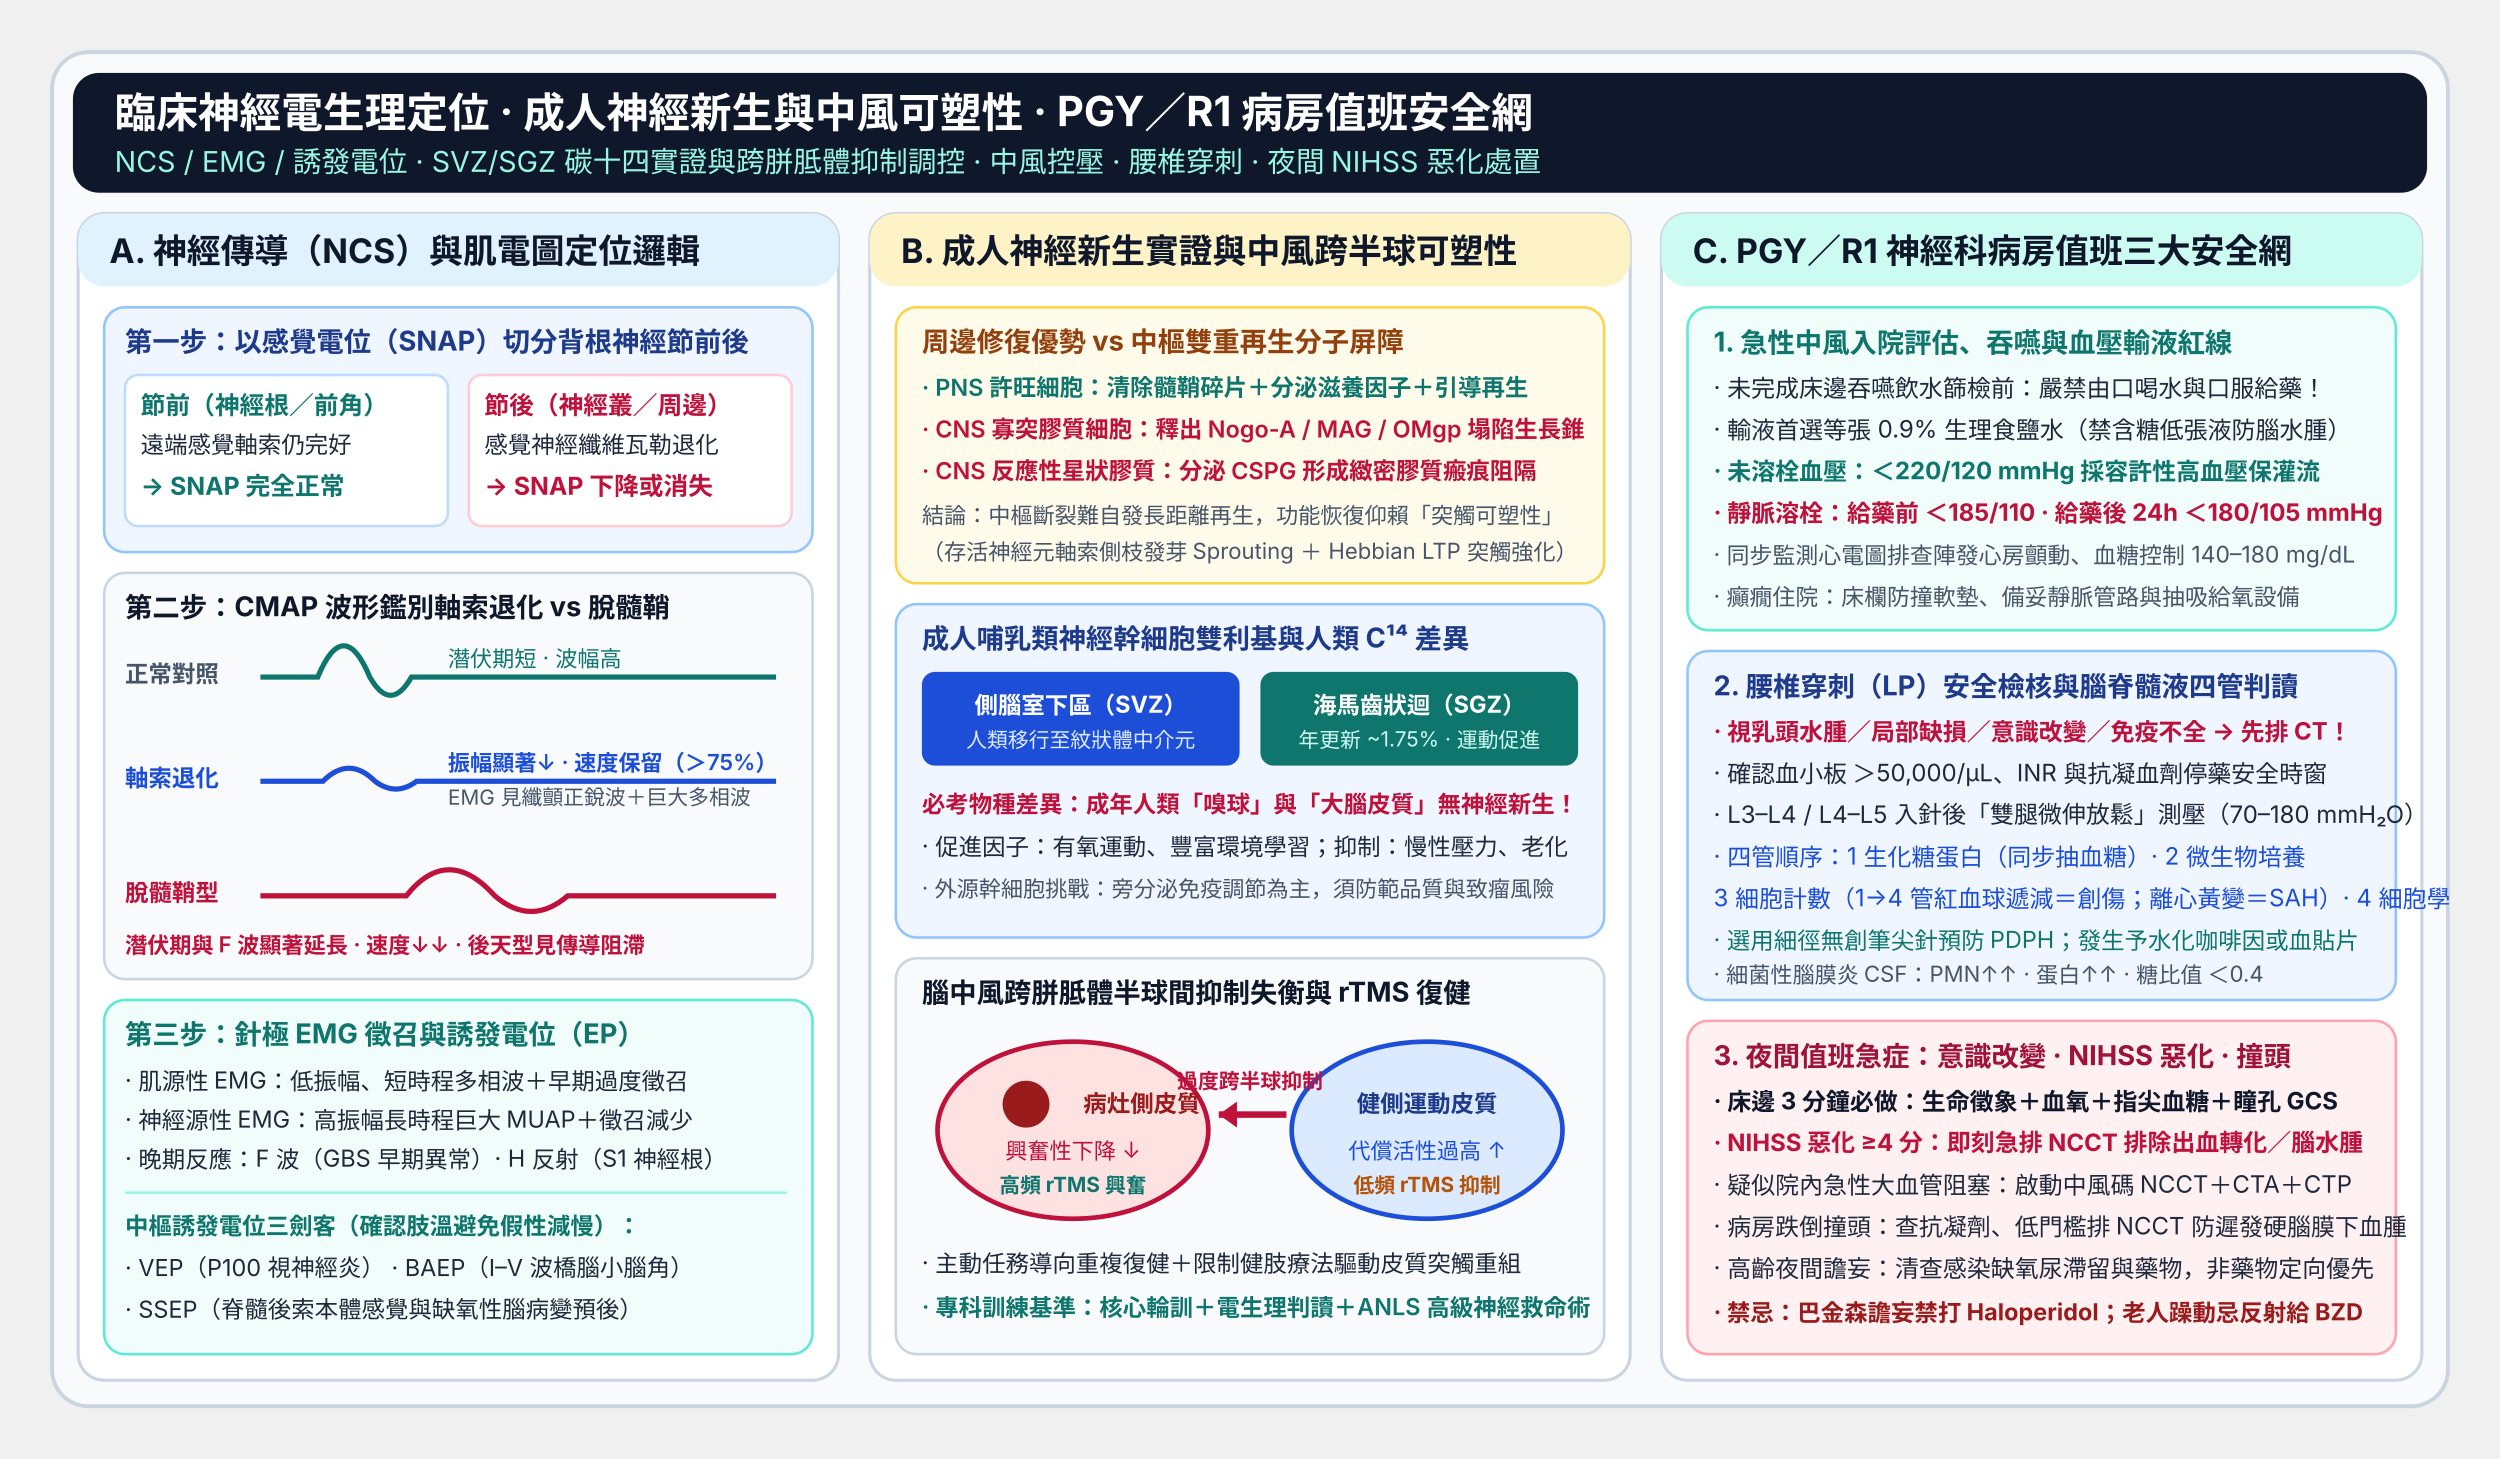
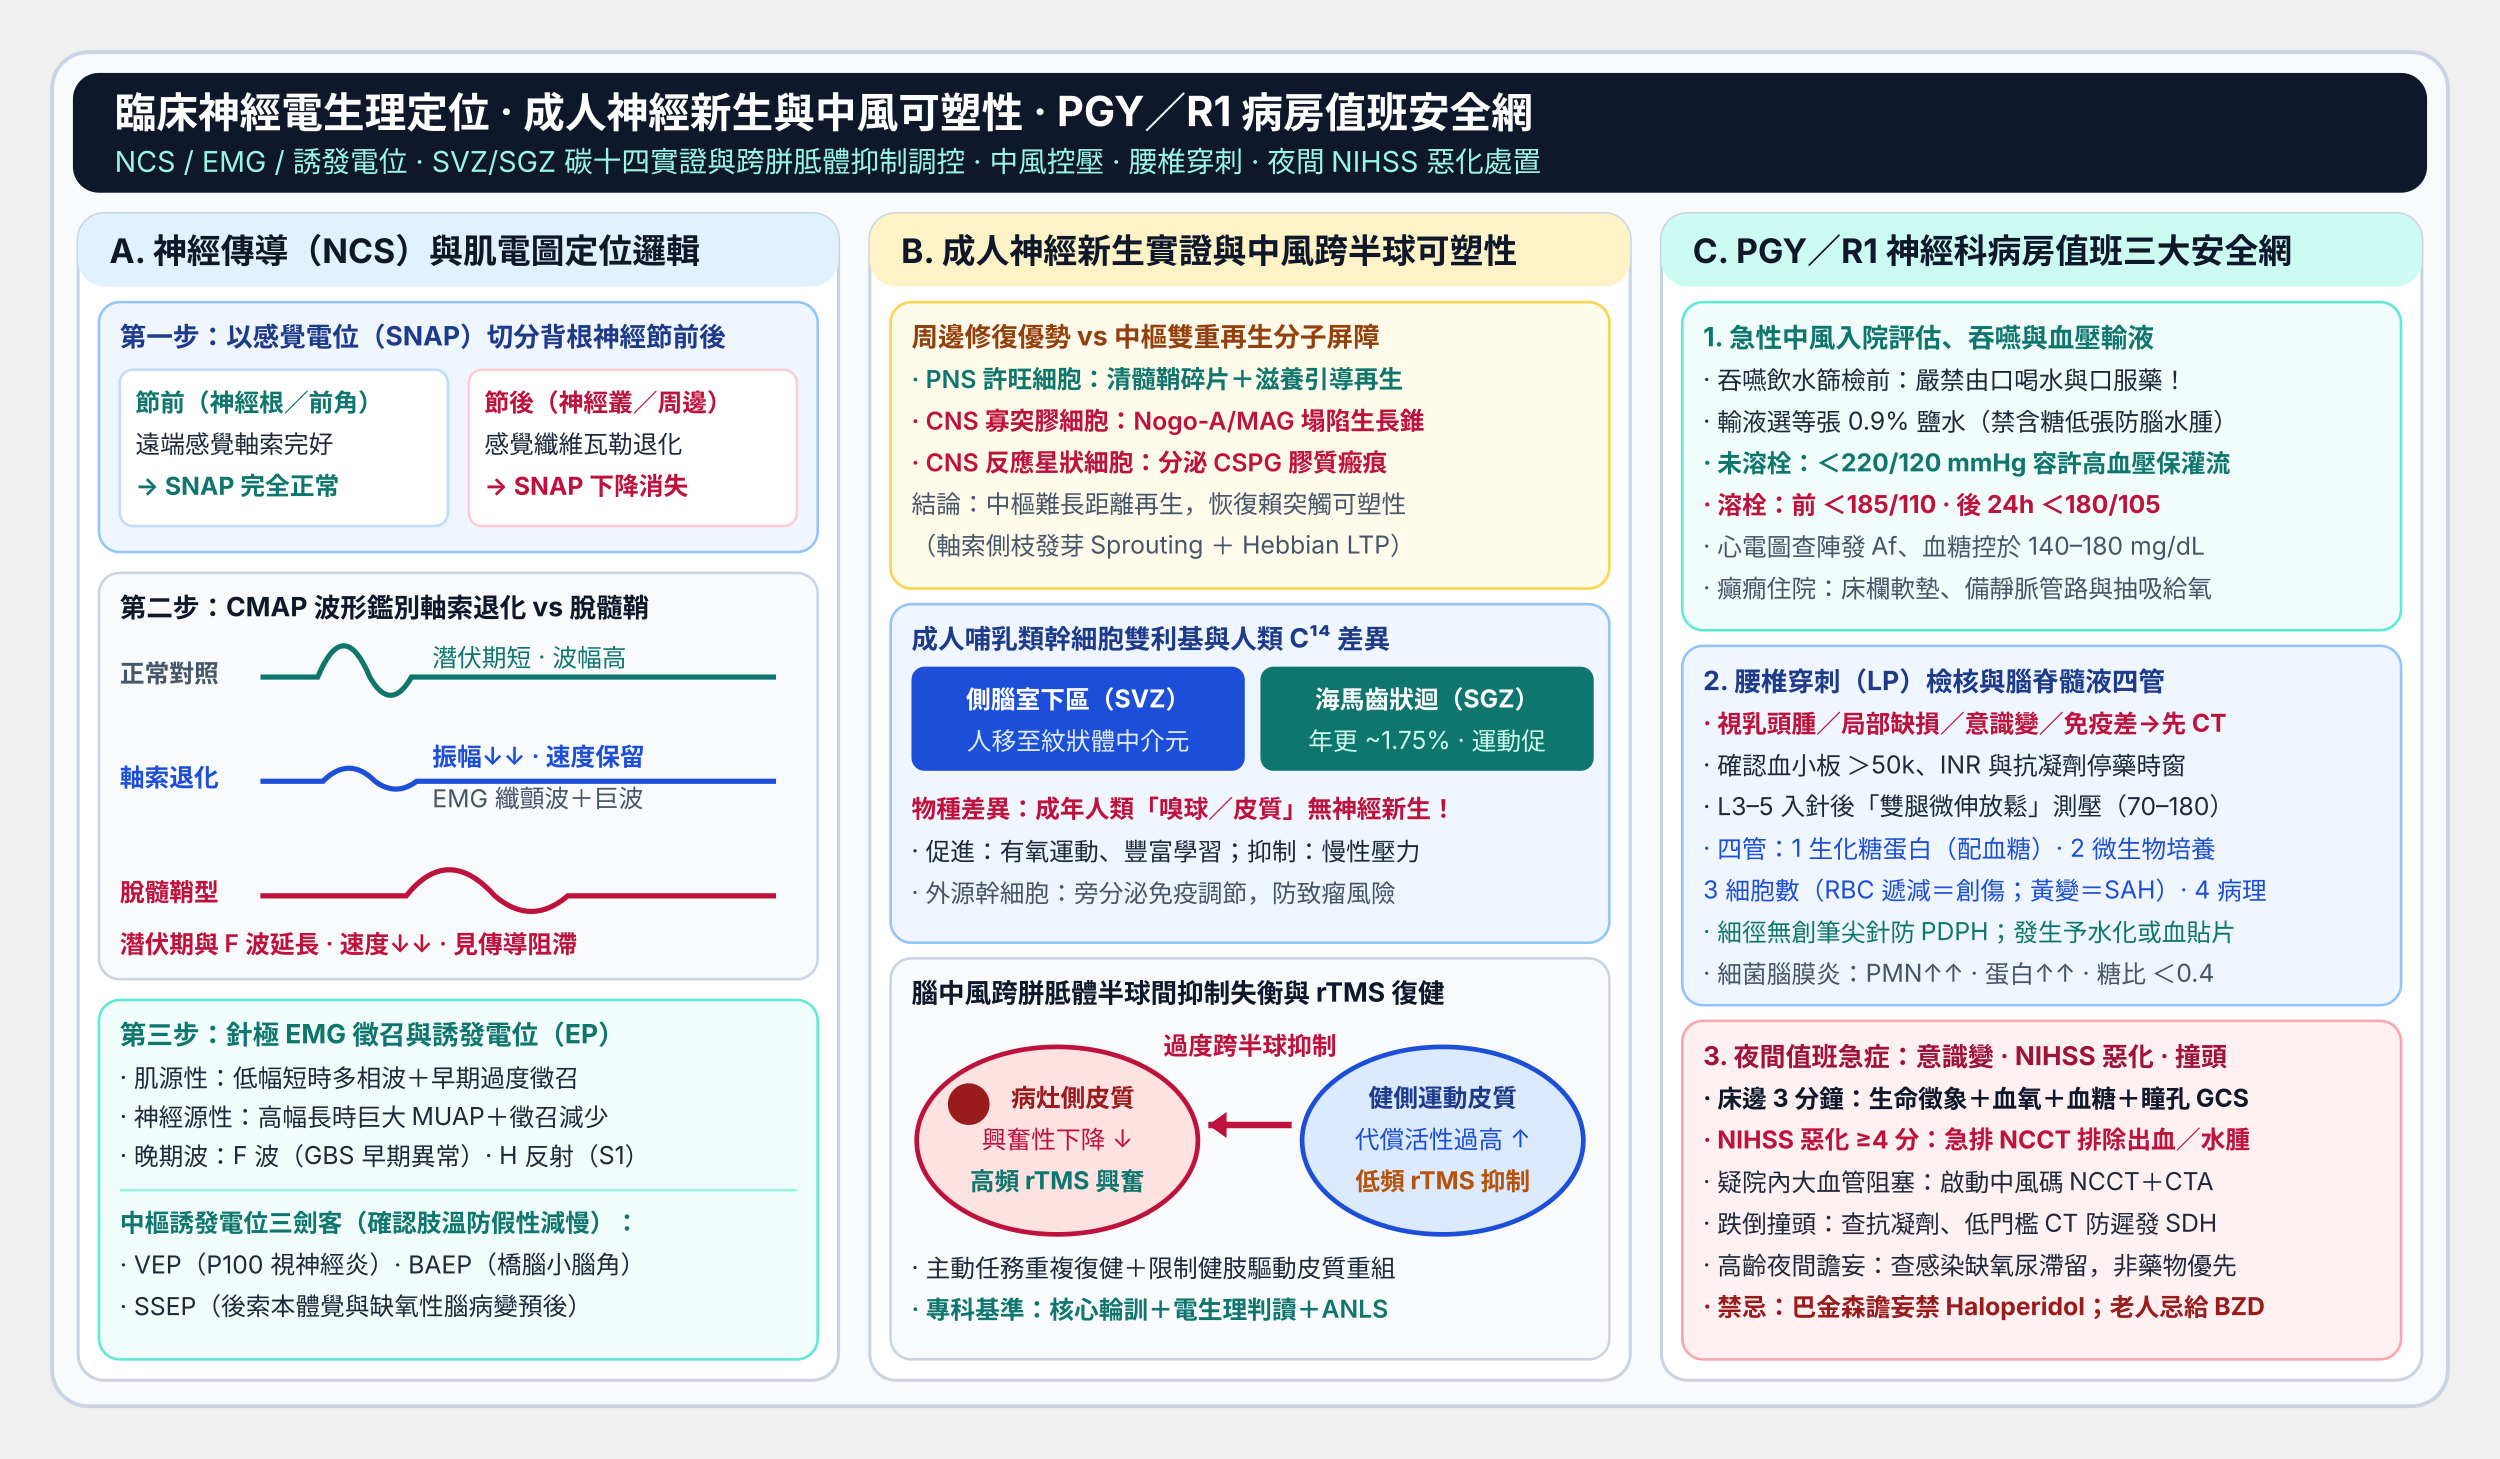
<svg xmlns="http://www.w3.org/2000/svg" viewBox="0 0 960 560" width="960" height="560" role="img" aria-labelledby="neuro-12-title neuro-12-desc" font-family="system-ui, -apple-system, 'Noto Sans TC', sans-serif">
  <rect x="20" y="20" width="920" height="520" rx="14" fill="#f8fafc" stroke="#cbd5e1" stroke-width="1.5" />
  <rect x="28" y="28" width="904" height="46" rx="10" fill="#0f172a" />
  <text x="44" y="49" font-size="16" font-weight="700" fill="#ffffff">臨床神經電生理定位 · 成人神經新生與中風可塑性 · PGY／R1 病房值班安全網</text>
  <text x="44" y="66" font-size="11" fill="#99f6e4">NCS / EMG / 誘發電位 · SVZ/SGZ 碳十四實證與跨胼胝體抑制調控 · 中風控壓 · 腰椎穿刺 · 夜間 NIHSS 惡化處置</text>
  <rect x="30" y="82" width="292" height="448" rx="10" fill="#ffffff" stroke="#cbd5e1" stroke-width="1.2" />
  <rect x="30" y="82" width="292" height="28" rx="10" fill="#e0f2fe" />
  <text x="42" y="101" font-size="13" font-weight="700" fill="#0f172a">A. 神經傳導（NCS）與肌電圖定位邏輯</text>
-   <rect x="40" y="118" width="272" height="94" rx="8" fill="#eff6ff" stroke="#93c5fd" />
-   <text x="48" y="135" font-size="10.5" font-weight="700" fill="#1e3a8a">第一步：以感覺電位（SNAP）切分背根神經節前後</text>
-   <rect x="48" y="144" width="124" height="58" rx="5" fill="#ffffff" stroke="#bfdbfe" />
-   <text x="54" y="159" font-size="9.5" font-weight="700" fill="#0f766e">節前（神經根／前角）</text>
-   <text x="54" y="174" font-size="9" fill="#1e293b">遠端感覺軸索仍完好</text>
-   <text x="54" y="190" font-size="9.5" font-weight="700" fill="#0f766e">→ SNAP 完全正常</text>
-   <rect x="180" y="144" width="124" height="58" rx="5" fill="#ffffff" stroke="#fecdd3" />
-   <text x="186" y="159" font-size="9.5" font-weight="700" fill="#be123c">節後（神經叢／周邊）</text>
-   <text x="186" y="174" font-size="9" fill="#1e293b">感覺神經纖維瓦勒退化</text>
-   <text x="186" y="190" font-size="9.5" font-weight="700" fill="#be123c">→ SNAP 下降或消失</text>
-   <rect x="40" y="220" width="272" height="156" rx="8" fill="#f8fafc" stroke="#cbd5e1" />
-   <text x="48" y="237" font-size="10.5" font-weight="700" fill="#0f172a">第二步：CMAP 波形鑑別軸索退化 vs 脫髓鞘</text>
-   <text x="48" y="262" font-size="9" font-weight="700" fill="#475569">正常對照</text>
+   <rect x="38" y="116" width="276" height="96" rx="8" fill="#eff6ff" stroke="#93c5fd" />
+   <text x="46" y="133" font-size="10.2" font-weight="700" fill="#1e3a8a">第一步：以感覺電位（SNAP）切分背根神經節前後</text>
+   <rect x="46" y="142" width="126" height="60" rx="5" fill="#ffffff" stroke="#bfdbfe" />
+   <text x="52" y="158" font-size="9.5" font-weight="700" fill="#0f766e">節前（神經根／前角）</text>
+   <text x="52" y="174" font-size="9.5" fill="#1e293b">遠端感覺軸索完好</text>
+   <text x="52" y="190" font-size="9.5" font-weight="700" fill="#0f766e">→ SNAP 完全正常</text>
+   <rect x="180" y="142" width="126" height="60" rx="5" fill="#ffffff" stroke="#fecdd3" />
+   <text x="186" y="158" font-size="9.5" font-weight="700" fill="#be123c">節後（神經叢／周邊）</text>
+   <text x="186" y="174" font-size="9.5" fill="#1e293b">感覺纖維瓦勒退化</text>
+   <text x="186" y="190" font-size="9.5" font-weight="700" fill="#be123c">→ SNAP 下降消失</text>
+   <rect x="38" y="220" width="276" height="156" rx="8" fill="#f8fafc" stroke="#cbd5e1" />
+   <text x="46" y="237" font-size="10.2" font-weight="700" fill="#0f172a">第二步：CMAP 波形鑑別軸索退化 vs 脫髓鞘</text>
+   <text x="46" y="262" font-size="9.5" font-weight="700" fill="#475569">正常對照</text>
  <path d="M100,260 L122,260 Q132,236 142,260 Q150,274 158,260 L298,260" fill="none" stroke="#0f766e" stroke-width="2" />
-   <text x="172" y="256" font-size="8.5" fill="#0f766e">潛伏期短 · 波幅高</text>
-   <text x="48" y="302" font-size="9" font-weight="700" fill="#1d4ed8">軸索退化</text>
+   <text x="166" y="256" font-size="9.5" fill="#0f766e">潛伏期短 · 波幅高</text>
+   <text x="46" y="302" font-size="9.5" font-weight="700" fill="#1d4ed8">軸索退化</text>
  <path d="M100,300 L124,300 Q134,290 144,300 Q152,306 160,300 L298,300" fill="none" stroke="#1d4ed8" stroke-width="2" />
-   <text x="172" y="296" font-size="8.5" font-weight="600" fill="#1d4ed8">振幅顯著↓ · 速度保留（＞75%）</text>
-   <text x="172" y="309" font-size="8" fill="#475569">EMG 見纖顫正銳波＋巨大多相波</text>
-   <text x="48" y="346" font-size="9" font-weight="700" fill="#be123c">脫髓鞘型</text>
+   <text x="166" y="294" font-size="9.5" font-weight="600" fill="#1d4ed8">振幅↓↓ · 速度保留</text>
+   <text x="166" y="310" font-size="9.5" fill="#475569">EMG 纖顫波＋巨波</text>
+   <text x="46" y="346" font-size="9.5" font-weight="700" fill="#be123c">脫髓鞘型</text>
  <path d="M100,344 L156,344 Q172,324 190,344 Q204,356 218,344 L298,344" fill="none" stroke="#be123c" stroke-width="2" />
-   <text x="48" y="366" font-size="8.5" font-weight="600" fill="#be123c">潛伏期與 F 波顯著延長 · 速度↓↓ · 後天型見傳導阻滯</text>
-   <rect x="40" y="384" width="272" height="136" rx="8" fill="#f0fdfa" stroke="#5eead4" />
-   <text x="48" y="401" font-size="10.5" font-weight="700" fill="#0f766e">第三步：針極 EMG 徵召與誘發電位（EP）</text>
-   <text x="48" y="418" font-size="9" fill="#1e293b">· 肌源性 EMG：低振幅、短時程多相波＋早期過度徵召</text>
-   <text x="48" y="433" font-size="9" fill="#1e293b">· 神經源性 EMG：高振幅長時程巨大 MUAP＋徵召減少</text>
-   <text x="48" y="448" font-size="9" fill="#1e293b">· 晚期反應：F 波（GBS 早期異常）· H 反射（S1 神經根）</text>
-   <line x1="48" y1="458" x2="302" y2="458" stroke="#99f6e4" />
-   <text x="48" y="474" font-size="9" font-weight="700" fill="#0f766e">中樞誘發電位三劍客（確認肢溫避免假性減慢）：</text>
-   <text x="48" y="490" font-size="9" fill="#1e293b">· VEP（P100 視神經炎） · BAEP（I–V 波橋腦小腦角）</text>
-   <text x="48" y="506" font-size="9" fill="#1e293b">· SSEP（脊髓後索本體感覺與缺氧性腦病變預後）</text>
+   <text x="46" y="366" font-size="9.5" font-weight="600" fill="#be123c">潛伏期與 F 波延長 · 速度↓↓ · 見傳導阻滯</text>
+   <rect x="38" y="384" width="276" height="138" rx="8" fill="#f0fdfa" stroke="#5eead4" />
+   <text x="46" y="401" font-size="10.2" font-weight="700" fill="#0f766e">第三步：針極 EMG 徵召與誘發電位（EP）</text>
+   <text x="46" y="417" font-size="9.5" fill="#1e293b">· 肌源性：低幅短時多相波＋早期過度徵召</text>
+   <text x="46" y="432" font-size="9.5" fill="#1e293b">· 神經源性：高幅長時巨大 MUAP＋徵召減少</text>
+   <text x="46" y="447" font-size="9.5" fill="#1e293b">· 晚期波：F 波（GBS 早期異常）· H 反射（S1）</text>
+   <line x1="46" y1="457" x2="306" y2="457" stroke="#99f6e4" />
+   <text x="46" y="473" font-size="9.5" font-weight="700" fill="#0f766e">中樞誘發電位三劍客（確認肢溫防假性減慢）：</text>
+   <text x="46" y="489" font-size="9.5" fill="#1e293b">· VEP（P100 視神經炎）· BAEP（橋腦小腦角）</text>
+   <text x="46" y="505" font-size="9.5" fill="#1e293b">· SSEP（後索本體覺與缺氧性腦病變預後）</text>
  <rect x="334" y="82" width="292" height="448" rx="10" fill="#ffffff" stroke="#cbd5e1" stroke-width="1.2" />
  <rect x="334" y="82" width="292" height="28" rx="10" fill="#fef3c7" />
  <text x="346" y="101" font-size="13" font-weight="700" fill="#0f172a">B. 成人神經新生實證與中風跨半球可塑性</text>
-   <rect x="344" y="118" width="272" height="106" rx="8" fill="#fffbeb" stroke="#fcd34d" />
-   <text x="354" y="135" font-size="10.5" font-weight="700" fill="#92400e">周邊修復優勢 vs 中樞雙重再生分子屏障</text>
-   <text x="354" y="152" font-size="9" fill="#0f766e" font-weight="600">· PNS 許旺細胞：清除髓鞘碎片＋分泌滋養因子＋引導再生</text>
-   <text x="354" y="168" font-size="9" fill="#be123c" font-weight="600">· CNS 寡突膠質細胞：釋出 Nogo-A / MAG / OMgp 塌陷生長錐</text>
-   <text x="354" y="184" font-size="9" fill="#be123c" font-weight="600">· CNS 反應性星狀膠質：分泌 CSPG 形成緻密膠質瘢痕阻隔</text>
-   <text x="354" y="201" font-size="8.5" fill="#475569">結論：中樞斷裂難自發長距離再生，功能恢復仰賴「突觸可塑性」</text>
-   <text x="354" y="215" font-size="8.5" fill="#475569">（存活神經元軸索側枝發芽 Sprouting ＋ Hebbian LTP 突觸強化）</text>
-   <rect x="344" y="232" width="272" height="128" rx="8" fill="#eff6ff" stroke="#93c5fd" />
-   <text x="354" y="249" font-size="10.5" font-weight="700" fill="#1e3a8a">成人哺乳類神經幹細胞雙利基與人類 C¹⁴ 差異</text>
-   <rect x="354" y="258" width="122" height="36" rx="5" fill="#1d4ed8" />
-   <text x="415" y="274" text-anchor="middle" font-size="9" font-weight="700" fill="#ffffff">側腦室下區（SVZ）</text>
-   <text x="415" y="287" text-anchor="middle" font-size="8" fill="#dbeafe">人類移行至紋狀體中介元</text>
-   <rect x="484" y="258" width="122" height="36" rx="5" fill="#0f766e" />
-   <text x="545" y="274" text-anchor="middle" font-size="9" font-weight="700" fill="#ffffff">海馬齒狀迴（SGZ）</text>
-   <text x="545" y="287" text-anchor="middle" font-size="8" fill="#ccfbf1">年更新 ~1.75% · 運動促進</text>
-   <text x="354" y="312" font-size="9" font-weight="700" fill="#be123c">必考物種差異：成年人類「嗅球」與「大腦皮質」無神經新生！</text>
-   <text x="354" y="328" font-size="9" fill="#1e293b">· 促進因子：有氧運動、豐富環境學習；抑制：慢性壓力、老化</text>
-   <text x="354" y="344" font-size="8.5" fill="#475569">· 外源幹細胞挑戰：旁分泌免疫調節為主，須防範品質與致瘤風險</text>
-   <rect x="344" y="368" width="272" height="152" rx="8" fill="#f8fafc" stroke="#cbd5e1" />
-   <text x="354" y="385" font-size="10.5" font-weight="700" fill="#0f172a">腦中風跨胼胝體半球間抑制失衡與 rTMS 復健</text>
-   <ellipse cx="412" cy="434" rx="52" ry="34" fill="#fee2e2" stroke="#be123c" stroke-width="1.8" />
-   <circle cx="394" cy="424" r="9" fill="#991b1b" />
-   <text x="416" y="427" font-size="9" font-weight="700" fill="#991b1b">病灶側皮質</text>
-   <text x="412" y="445" text-anchor="middle" font-size="8.5" fill="#be123c">興奮性下降 ↓</text>
-   <text x="412" y="458" text-anchor="middle" font-size="8" font-weight="700" fill="#0f766e">高頻 rTMS 興奮</text>
-   <ellipse cx="548" cy="434" rx="52" ry="34" fill="#dbeafe" stroke="#1d4ed8" stroke-width="1.8" />
-   <text x="548" y="427" text-anchor="middle" font-size="9" font-weight="700" fill="#1e3a8a">健側運動皮質</text>
-   <text x="548" y="445" text-anchor="middle" font-size="8.5" fill="#1d4ed8">代償活性過高 ↑</text>
-   <text x="548" y="458" text-anchor="middle" font-size="8" font-weight="700" fill="#b45309">低頻 rTMS 抑制</text>
-   <path d="M494,428 L468,428" stroke="#be123c" stroke-width="2.5" />
-   <polygon points="468,428 475,423 475,433" fill="#be123c" />
-   <text x="480" y="418" text-anchor="middle" font-size="8" font-weight="700" fill="#be123c">過度跨半球抑制</text>
-   <text x="354" y="488" font-size="9" fill="#1e293b">· 主動任務導向重複復健＋限制健肢療法驅動皮質突觸重組</text>
-   <text x="354" y="505" font-size="9" fill="#0f766e" font-weight="600">· 專科訓練基準：核心輪訓＋電生理判讀＋ANLS 高級神經救命術</text>
+   <rect x="342" y="116" width="276" height="110" rx="8" fill="#fffbeb" stroke="#fcd34d" />
+   <text x="350" y="133" font-size="10.2" font-weight="700" fill="#92400e">周邊修復優勢 vs 中樞雙重再生分子屏障</text>
+   <text x="350" y="149" font-size="9.5" fill="#0f766e" font-weight="600">· PNS 許旺細胞：清髓鞘碎片＋滋養引導再生</text>
+   <text x="350" y="165" font-size="9.5" fill="#be123c" font-weight="600">· CNS 寡突膠細胞：Nogo-A/MAG 塌陷生長錐</text>
+   <text x="350" y="181" font-size="9.5" fill="#be123c" font-weight="600">· CNS 反應星狀細胞：分泌 CSPG 膠質瘢痕</text>
+   <text x="350" y="197" font-size="9.5" fill="#475569">結論：中樞難長距離再生，恢復賴突觸可塑性</text>
+   <text x="350" y="213" font-size="9.5" fill="#475569">（軸索側枝發芽 Sprouting ＋ Hebbian LTP）</text>
+   <rect x="342" y="232" width="276" height="130" rx="8" fill="#eff6ff" stroke="#93c5fd" />
+   <text x="350" y="249" font-size="10.2" font-weight="700" fill="#1e3a8a">成人哺乳類幹細胞雙利基與人類 C¹⁴ 差異</text>
+   <rect x="350" y="256" width="128" height="40" rx="5" fill="#1d4ed8" />
+   <text x="414" y="272" text-anchor="middle" font-size="9.5" font-weight="700" fill="#ffffff">側腦室下區（SVZ）</text>
+   <text x="414" y="288" text-anchor="middle" font-size="9.5" fill="#dbeafe">人移至紋狀體中介元</text>
+   <rect x="484" y="256" width="128" height="40" rx="5" fill="#0f766e" />
+   <text x="548" y="272" text-anchor="middle" font-size="9.5" font-weight="700" fill="#ffffff">海馬齒狀迴（SGZ）</text>
+   <text x="548" y="288" text-anchor="middle" font-size="9.5" fill="#ccfbf1">年更 ~1.75% · 運動促</text>
+   <text x="350" y="314" font-size="9.5" font-weight="700" fill="#be123c">物種差異：成年人類「嗅球／皮質」無神經新生！</text>
+   <text x="350" y="330" font-size="9.5" fill="#1e293b">· 促進：有氧運動、豐富學習；抑制：慢性壓力</text>
+   <text x="350" y="346" font-size="9.5" fill="#475569">· 外源幹細胞：旁分泌免疫調節，防致瘤風險</text>
+   <rect x="342" y="368" width="276" height="154" rx="8" fill="#f8fafc" stroke="#cbd5e1" />
+   <text x="350" y="385" font-size="10.2" font-weight="700" fill="#0f172a">腦中風跨胼胝體半球間抑制失衡與 rTMS 復健</text>
+   <ellipse cx="406" cy="438" rx="54" ry="36" fill="#fee2e2" stroke="#be123c" stroke-width="1.8" />
+   <circle cx="372" cy="424" r="8" fill="#991b1b" />
+   <text x="412" y="425" text-anchor="middle" font-size="9.5" font-weight="700" fill="#991b1b">病灶側皮質</text>
+   <text x="406" y="441" text-anchor="middle" font-size="9.5" fill="#be123c">興奮性下降 ↓</text>
+   <text x="406" y="457" text-anchor="middle" font-size="9.5" font-weight="700" fill="#0f766e">高頻 rTMS 興奮</text>
+   <ellipse cx="554" cy="438" rx="54" ry="36" fill="#dbeafe" stroke="#1d4ed8" stroke-width="1.8" />
+   <text x="554" y="425" text-anchor="middle" font-size="9.5" font-weight="700" fill="#1e3a8a">健側運動皮質</text>
+   <text x="554" y="441" text-anchor="middle" font-size="9.5" fill="#1d4ed8">代償活性過高 ↑</text>
+   <text x="554" y="457" text-anchor="middle" font-size="9.5" font-weight="700" fill="#b45309">低頻 rTMS 抑制</text>
+   <path d="M496,432 L464,432" stroke="#be123c" stroke-width="2.5" />
+   <polygon points="464,432 471,427 471,437" fill="#be123c" />
+   <text x="480" y="405" text-anchor="middle" font-size="9.5" font-weight="700" fill="#be123c">過度跨半球抑制</text>
+   <text x="350" y="490" font-size="9.5" fill="#1e293b">· 主動任務重複復健＋限制健肢驅動皮質重組</text>
+   <text x="350" y="506" font-size="9.5" fill="#0f766e" font-weight="600">· 專科基準：核心輪訓＋電生理判讀＋ANLS</text>
  <rect x="638" y="82" width="292" height="448" rx="10" fill="#ffffff" stroke="#cbd5e1" stroke-width="1.2" />
  <rect x="638" y="82" width="292" height="28" rx="10" fill="#ccfbf1" />
  <text x="650" y="101" font-size="13" font-weight="700" fill="#0f172a">C. PGY／R1 神經科病房值班三大安全網</text>
-   <rect x="648" y="118" width="272" height="124" rx="8" fill="#f0fdfa" stroke="#5eead4" />
-   <text x="658" y="135" font-size="10.5" font-weight="700" fill="#0f766e">1. 急性中風入院評估、吞嚥與血壓輸液紅線</text>
-   <text x="658" y="152" font-size="9.2" fill="#1e293b">· 未完成床邊吞嚥飲水篩檢前：嚴禁由口喝水與口服給藥！</text>
-   <text x="658" y="168" font-size="9.2" fill="#1e293b">· 輸液首選等張 0.9% 生理食鹽水（禁含糖低張液防腦水腫）</text>
-   <text x="658" y="184" font-size="9.2" font-weight="700" fill="#0f766e">· 未溶栓血壓：＜220/120 mmHg 採容許性高血壓保灌流</text>
-   <text x="658" y="200" font-size="9.2" font-weight="700" fill="#be123c">· 靜脈溶栓：給藥前 ＜185/110 · 給藥後 24h ＜180/105 mmHg</text>
-   <text x="658" y="216" font-size="8.8" fill="#475569">· 同步監測心電圖排查陣發心房顫動、血糖控制 140–180 mg/dL</text>
-   <text x="658" y="232" font-size="8.8" fill="#475569">· 癲癇住院：床欄防撞軟墊、備妥靜脈管路與抽吸給氧設備</text>
-   <rect x="648" y="250" width="272" height="134" rx="8" fill="#eff6ff" stroke="#93c5fd" />
-   <text x="658" y="267" font-size="10.5" font-weight="700" fill="#1e3a8a">2. 腰椎穿刺（LP）安全檢核與腦脊髓液四管判讀</text>
-   <text x="658" y="284" font-size="9.2" font-weight="700" fill="#be123c">· 視乳頭水腫／局部缺損／意識改變／免疫不全 → 先排 CT！</text>
-   <text x="658" y="300" font-size="9.2" fill="#1e293b">· 確認血小板 ＞50,000/µL、INR 與抗凝血劑停藥安全時窗</text>
-   <text x="658" y="316" font-size="9.2" fill="#1e293b">· L3–L4 / L4–L5 入針後「雙腿微伸放鬆」測壓（70–180 mmH₂O）</text>
-   <text x="658" y="332" font-size="9.2" fill="#1d4ed8">· 四管順序：1 生化糖蛋白（同步抽血糖）· 2 微生物培養</text>
-   <text x="658" y="348" font-size="9.2" fill="#1d4ed8">  3 細胞計數（1→4 管紅血球遞減＝創傷；離心黃變＝SAH）· 4 細胞學</text>
-   <text x="658" y="364" font-size="9" fill="#0f766e">· 選用細徑無創筆尖針預防 PDPH；發生予水化咖啡因或血貼片</text>
-   <text x="658" y="377" font-size="8.5" fill="#475569">· 細菌性腦膜炎 CSF：PMN↑↑ · 蛋白↑↑ · 糖比值 ＜0.4</text>
-   <rect x="648" y="392" width="272" height="128" rx="8" fill="#fff1f2" stroke="#fda4af" />
-   <text x="658" y="409" font-size="10.5" font-weight="700" fill="#9f1239">3. 夜間值班急症：意識改變 · NIHSS 惡化 · 撞頭</text>
-   <text x="658" y="426" font-size="9.2" font-weight="700" fill="#0f172a">· 床邊 3 分鐘必做：生命徵象＋血氧＋指尖血糖＋瞳孔 GCS</text>
-   <text x="658" y="442" font-size="9.2" font-weight="700" fill="#be123c">· NIHSS 惡化 ≥4 分：即刻急排 NCCT 排除出血轉化／腦水腫</text>
-   <text x="658" y="458" font-size="9.2" fill="#1e293b">· 疑似院內急性大血管阻塞：啟動中風碼 NCCT＋CTA＋CTP</text>
-   <text x="658" y="474" font-size="9.2" fill="#1e293b">· 病房跌倒撞頭：查抗凝劑、低門檻排 NCCT 防遲發硬腦膜下血腫</text>
-   <text x="658" y="490" font-size="9.2" fill="#1e293b">· 高齡夜間譫妄：清查感染缺氧尿滯留與藥物，非藥物定向優先</text>
-   <text x="658" y="507" font-size="9" font-weight="700" fill="#991b1b">· 禁忌：巴金森譫妄禁打 Haloperidol；老人躁動忌反射給 BZD</text>
+   <rect x="646" y="116" width="276" height="126" rx="8" fill="#f0fdfa" stroke="#5eead4" />
+   <text x="654" y="133" font-size="10.2" font-weight="700" fill="#0f766e">1. 急性中風入院評估、吞嚥與血壓輸液</text>
+   <text x="654" y="149" font-size="9.5" fill="#1e293b">· 吞嚥飲水篩檢前：嚴禁由口喝水與口服藥！</text>
+   <text x="654" y="165" font-size="9.5" fill="#1e293b">· 輸液選等張 0.9% 鹽水（禁含糖低張防腦水腫）</text>
+   <text x="654" y="181" font-size="9.5" font-weight="700" fill="#0f766e">· 未溶栓：＜220/120 mmHg 容許高血壓保灌流</text>
+   <text x="654" y="197" font-size="9.5" font-weight="700" fill="#be123c">· 溶栓：前 ＜185/110 · 後 24h ＜180/105</text>
+   <text x="654" y="213" font-size="9.5" fill="#475569">· 心電圖查陣發 Af、血糖控於 140–180 mg/dL</text>
+   <text x="654" y="229" font-size="9.5" fill="#475569">· 癲癇住院：床欄軟墊、備靜脈管路與抽吸給氧</text>
+   <rect x="646" y="248" width="276" height="138" rx="8" fill="#eff6ff" stroke="#93c5fd" />
+   <text x="654" y="265" font-size="10.2" font-weight="700" fill="#1e3a8a">2. 腰椎穿刺（LP）檢核與腦脊髓液四管</text>
+   <text x="654" y="281" font-size="9.5" font-weight="700" fill="#be123c">· 視乳頭腫／局部缺損／意識變／免疫差→先 CT</text>
+   <text x="654" y="297" font-size="9.5" fill="#1e293b">· 確認血小板 ＞50k、INR 與抗凝劑停藥時窗</text>
+   <text x="654" y="313" font-size="9.5" fill="#1e293b">· L3–5 入針後「雙腿微伸放鬆」測壓（70–180）</text>
+   <text x="654" y="329" font-size="9.5" fill="#1d4ed8">· 四管：1 生化糖蛋白（配血糖）· 2 微生物培養</text>
+   <text x="654" y="345" font-size="9.5" fill="#1d4ed8">  3 細胞數（RBC 遞減＝創傷；黃變＝SAH）· 4 病理</text>
+   <text x="654" y="361" font-size="9.5" fill="#0f766e">· 細徑無創筆尖針防 PDPH；發生予水化或血貼片</text>
+   <text x="654" y="377" font-size="9.5" fill="#475569">· 細菌腦膜炎：PMN↑↑ · 蛋白↑↑ · 糖比 ＜0.4</text>
+   <rect x="646" y="392" width="276" height="130" rx="8" fill="#fff1f2" stroke="#fda4af" />
+   <text x="654" y="409" font-size="10" font-weight="700" fill="#9f1239">3. 夜間值班急症：意識變 · NIHSS 惡化 · 撞頭</text>
+   <text x="654" y="425" font-size="9.5" font-weight="700" fill="#0f172a">· 床邊 3 分鐘：生命徵象＋血氧＋血糖＋瞳孔 GCS</text>
+   <text x="654" y="441" font-size="9.5" font-weight="700" fill="#be123c">· NIHSS 惡化 ≥4 分：急排 NCCT 排除出血／水腫</text>
+   <text x="654" y="457" font-size="9.5" fill="#1e293b">· 疑院內大血管阻塞：啟動中風碼 NCCT＋CTA</text>
+   <text x="654" y="473" font-size="9.5" fill="#1e293b">· 跌倒撞頭：查抗凝劑、低門檻 CT 防遲發 SDH</text>
+   <text x="654" y="489" font-size="9.5" fill="#1e293b">· 高齡夜間譫妄：查感染缺氧尿滯留，非藥物優先</text>
+   <text x="654" y="505" font-size="9.5" font-weight="700" fill="#991b1b">· 禁忌：巴金森譫妄禁 Haloperidol；老人忌給 BZD</text>
</svg>
